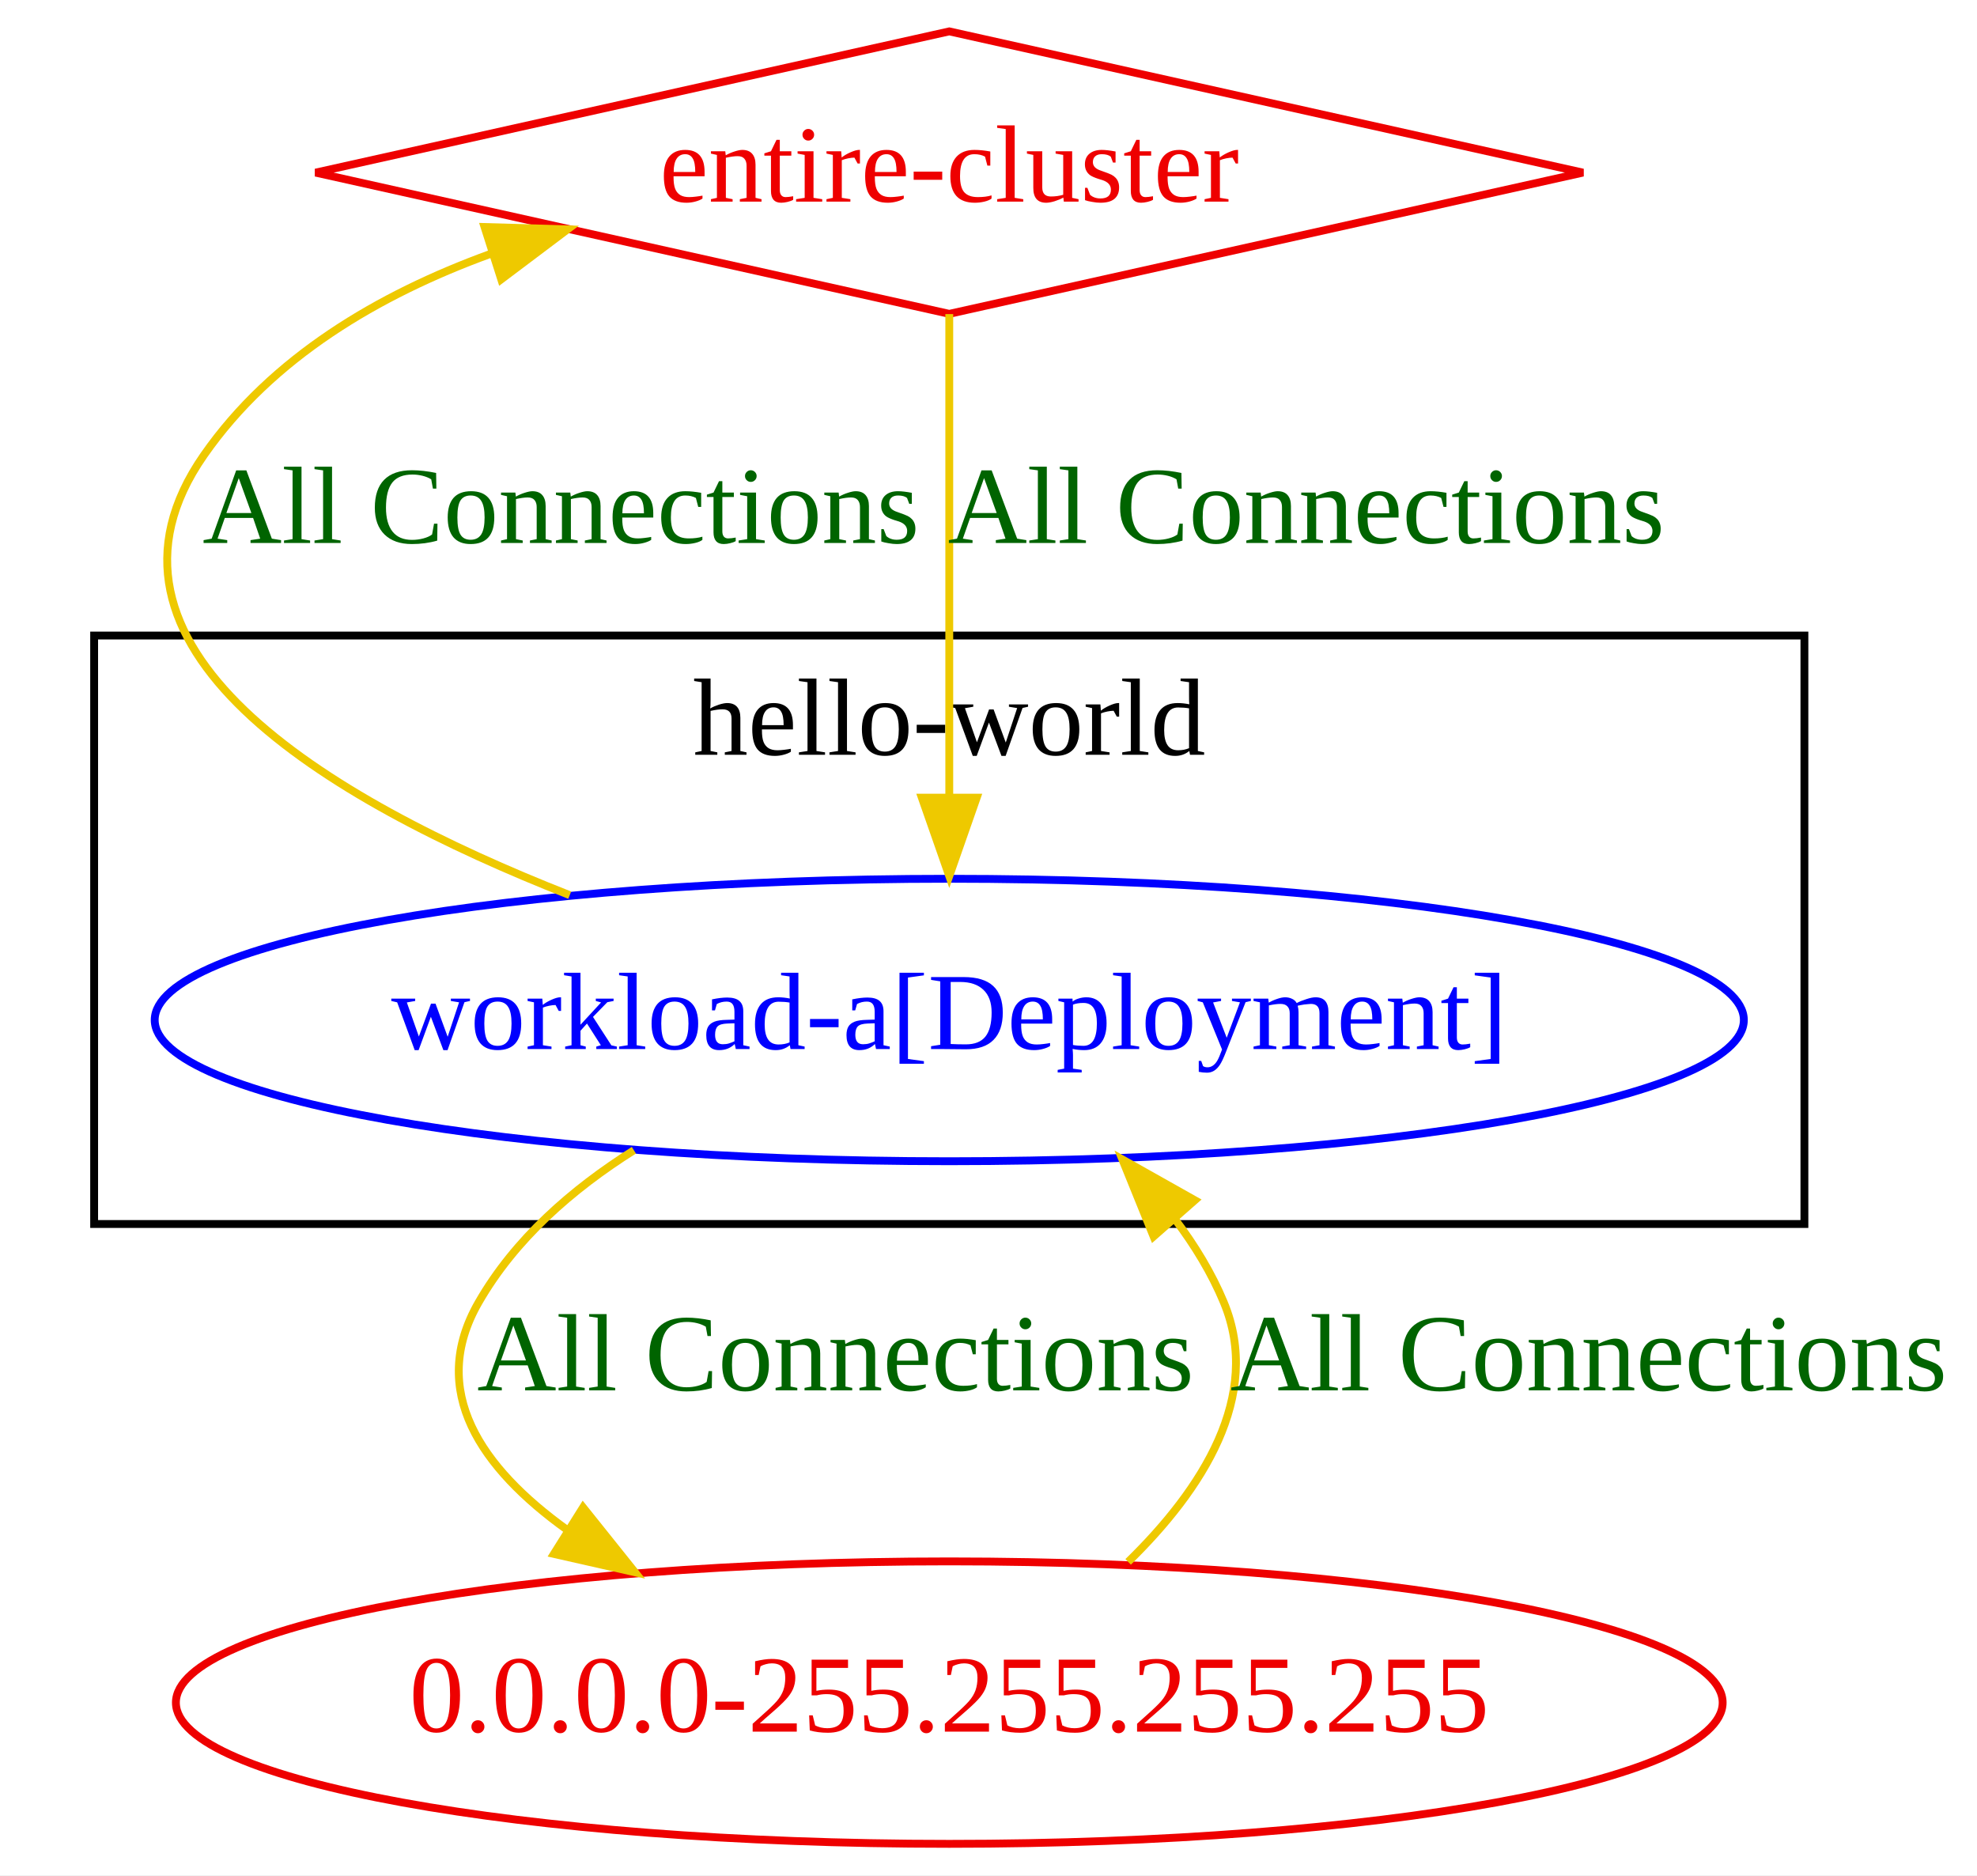
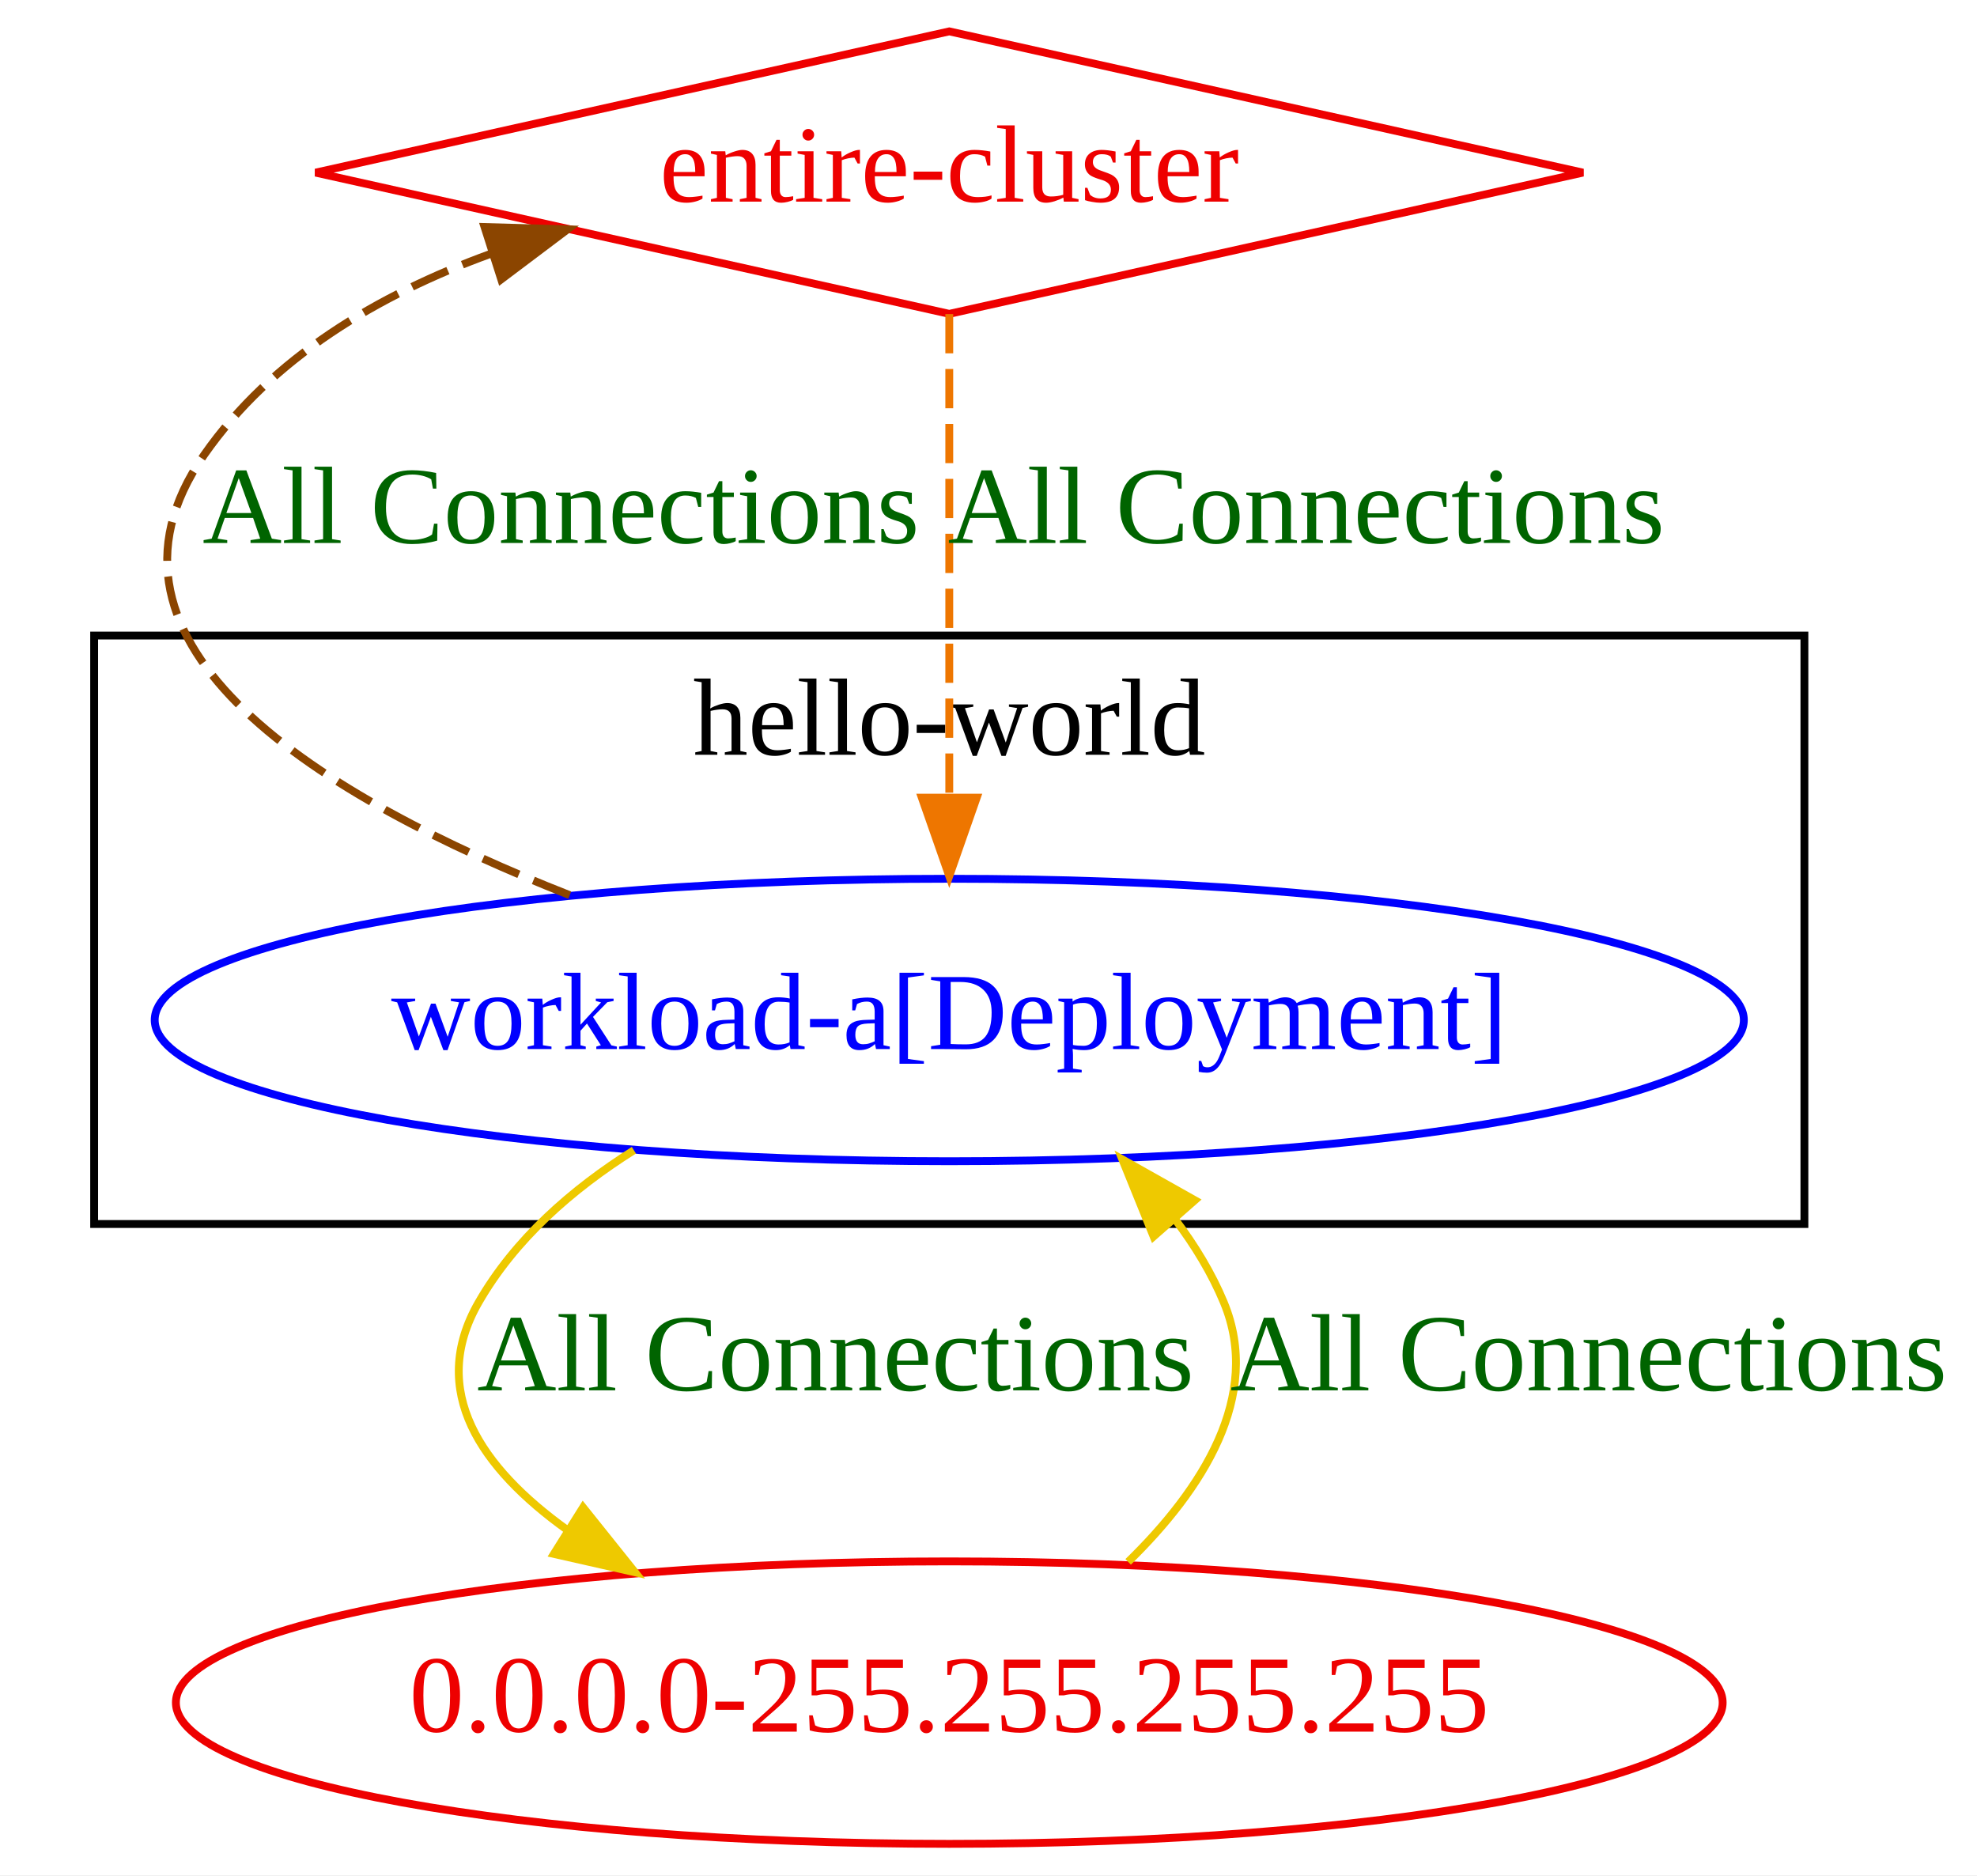
<svg xmlns="http://www.w3.org/2000/svg" width="252pt" height="239pt" viewBox="0.00 0.00 252.00 239.00">
  <g id="graph0" class="graph" transform="scale(1 1) rotate(0) translate(4 235)">
    <polygon fill="white" stroke="transparent" points="-4,4 -4,-235 248,-235 248,4 -4,4" />
    <g id="clust1" class="cluster">
      <polygon fill="none" stroke="black" points="8,-79 8,-154 226,-154 226,-79 8,-79" />
      <text text-anchor="middle" x="117" y="-138.8" font-family="Times New Roman,serif" font-size="14.00">hello-world</text>
    </g>
    <g id="node1" class="node">
      <ellipse fill="none" stroke="blue" cx="117" cy="-105" rx="101.28" ry="18" />
      <text text-anchor="middle" x="117" y="-101.3" font-family="Times New Roman,serif" font-size="14.00" fill="blue">workload-a[Deployment]</text>
    </g>
    <g id="node2" class="node">
      <ellipse fill="none" stroke="#ee0000" cx="117" cy="-18" rx="98.58" ry="18" />
      <text text-anchor="middle" x="117" y="-14.3" font-family="Times New Roman,serif" font-size="14.00" fill="#ee0000">0.0.0.0-255.255.255.255</text>
    </g>
    <g id="edge3" class="edge">
      <path fill="none" stroke="#eec900" d="M76.8,-88.4C68.9,-83.43 61.62,-77.05 57,-69 50.53,-57.74 57.3,-47.91 68.3,-40.01" />
      <polygon fill="#eec900" stroke="#eec900" points="70.32,-42.88 76.94,-34.61 66.6,-36.95 70.32,-42.88" />
      <text text-anchor="middle" x="102.5" y="-57.8" font-family="Times New Roman,serif" font-size="14.00" fill="darkgreen">All Connections</text>
    </g>
    <g id="node3" class="node">
      <polygon fill="none" stroke="#ee0000" points="117,-231 36.23,-213 117,-195 197.77,-213 117,-231" />
      <text text-anchor="middle" x="117" y="-209.3" font-family="Times New Roman,serif" font-size="14.00" fill="#ee0000">entire-cluster</text>
    </g>
    <g id="edge4" class="edge">
-       <path fill="none" stroke="#eec900" d="M68.62,-120.91C37.22,-133.25 5.04,-152.68 22,-177 30.66,-189.42 44.24,-197.44 58.46,-202.62" />
-       <polygon fill="#eec900" stroke="#eec900" points="57.76,-206.07 68.35,-205.77 59.89,-199.4 57.76,-206.07" />
+       <path fill="none" stroke="#8b4500" stroke-dasharray="5,2" d="M68.62,-120.91C37.22,-133.25 5.04,-152.68 22,-177 30.66,-189.42 44.24,-197.44 58.46,-202.62" />
+       <polygon fill="#8b4500" stroke="#8b4500" points="57.76,-206.07 68.35,-205.77 59.89,-199.4 57.76,-206.07" />
      <text text-anchor="middle" x="67.5" y="-165.8" font-family="Times New Roman,serif" font-size="14.00" fill="darkgreen">All Connections</text>
    </g>
    <g id="edge1" class="edge">
      <path fill="none" stroke="#eec900" d="M139.8,-35.94C149.23,-45.14 156.95,-57.06 152,-69 150.45,-72.73 148.29,-76.28 145.8,-79.57" />
      <polygon fill="#eec900" stroke="#eec900" points="143.04,-77.41 139.06,-87.23 148.3,-82.03 143.04,-77.41" />
      <text text-anchor="middle" x="198.5" y="-57.8" font-family="Times New Roman,serif" font-size="14.00" fill="darkgreen">All Connections</text>
    </g>
    <g id="edge2" class="edge">
-       <path fill="none" stroke="#eec900" d="M117,-194.97C117,-178.38 117,-152.88 117,-133.43" />
-       <polygon fill="#eec900" stroke="#eec900" points="120.5,-133.34 117,-123.34 113.5,-133.34 120.5,-133.34" />
+       <path fill="none" stroke="#ee7600" stroke-dasharray="5,2" d="M117,-194.97C117,-178.38 117,-152.88 117,-133.43" />
+       <polygon fill="#ee7600" stroke="#ee7600" points="120.5,-133.34 117,-123.34 113.5,-133.34 120.5,-133.34" />
      <text text-anchor="middle" x="162.5" y="-165.8" font-family="Times New Roman,serif" font-size="14.00" fill="darkgreen">All Connections</text>
    </g>
  </g>
</svg>
